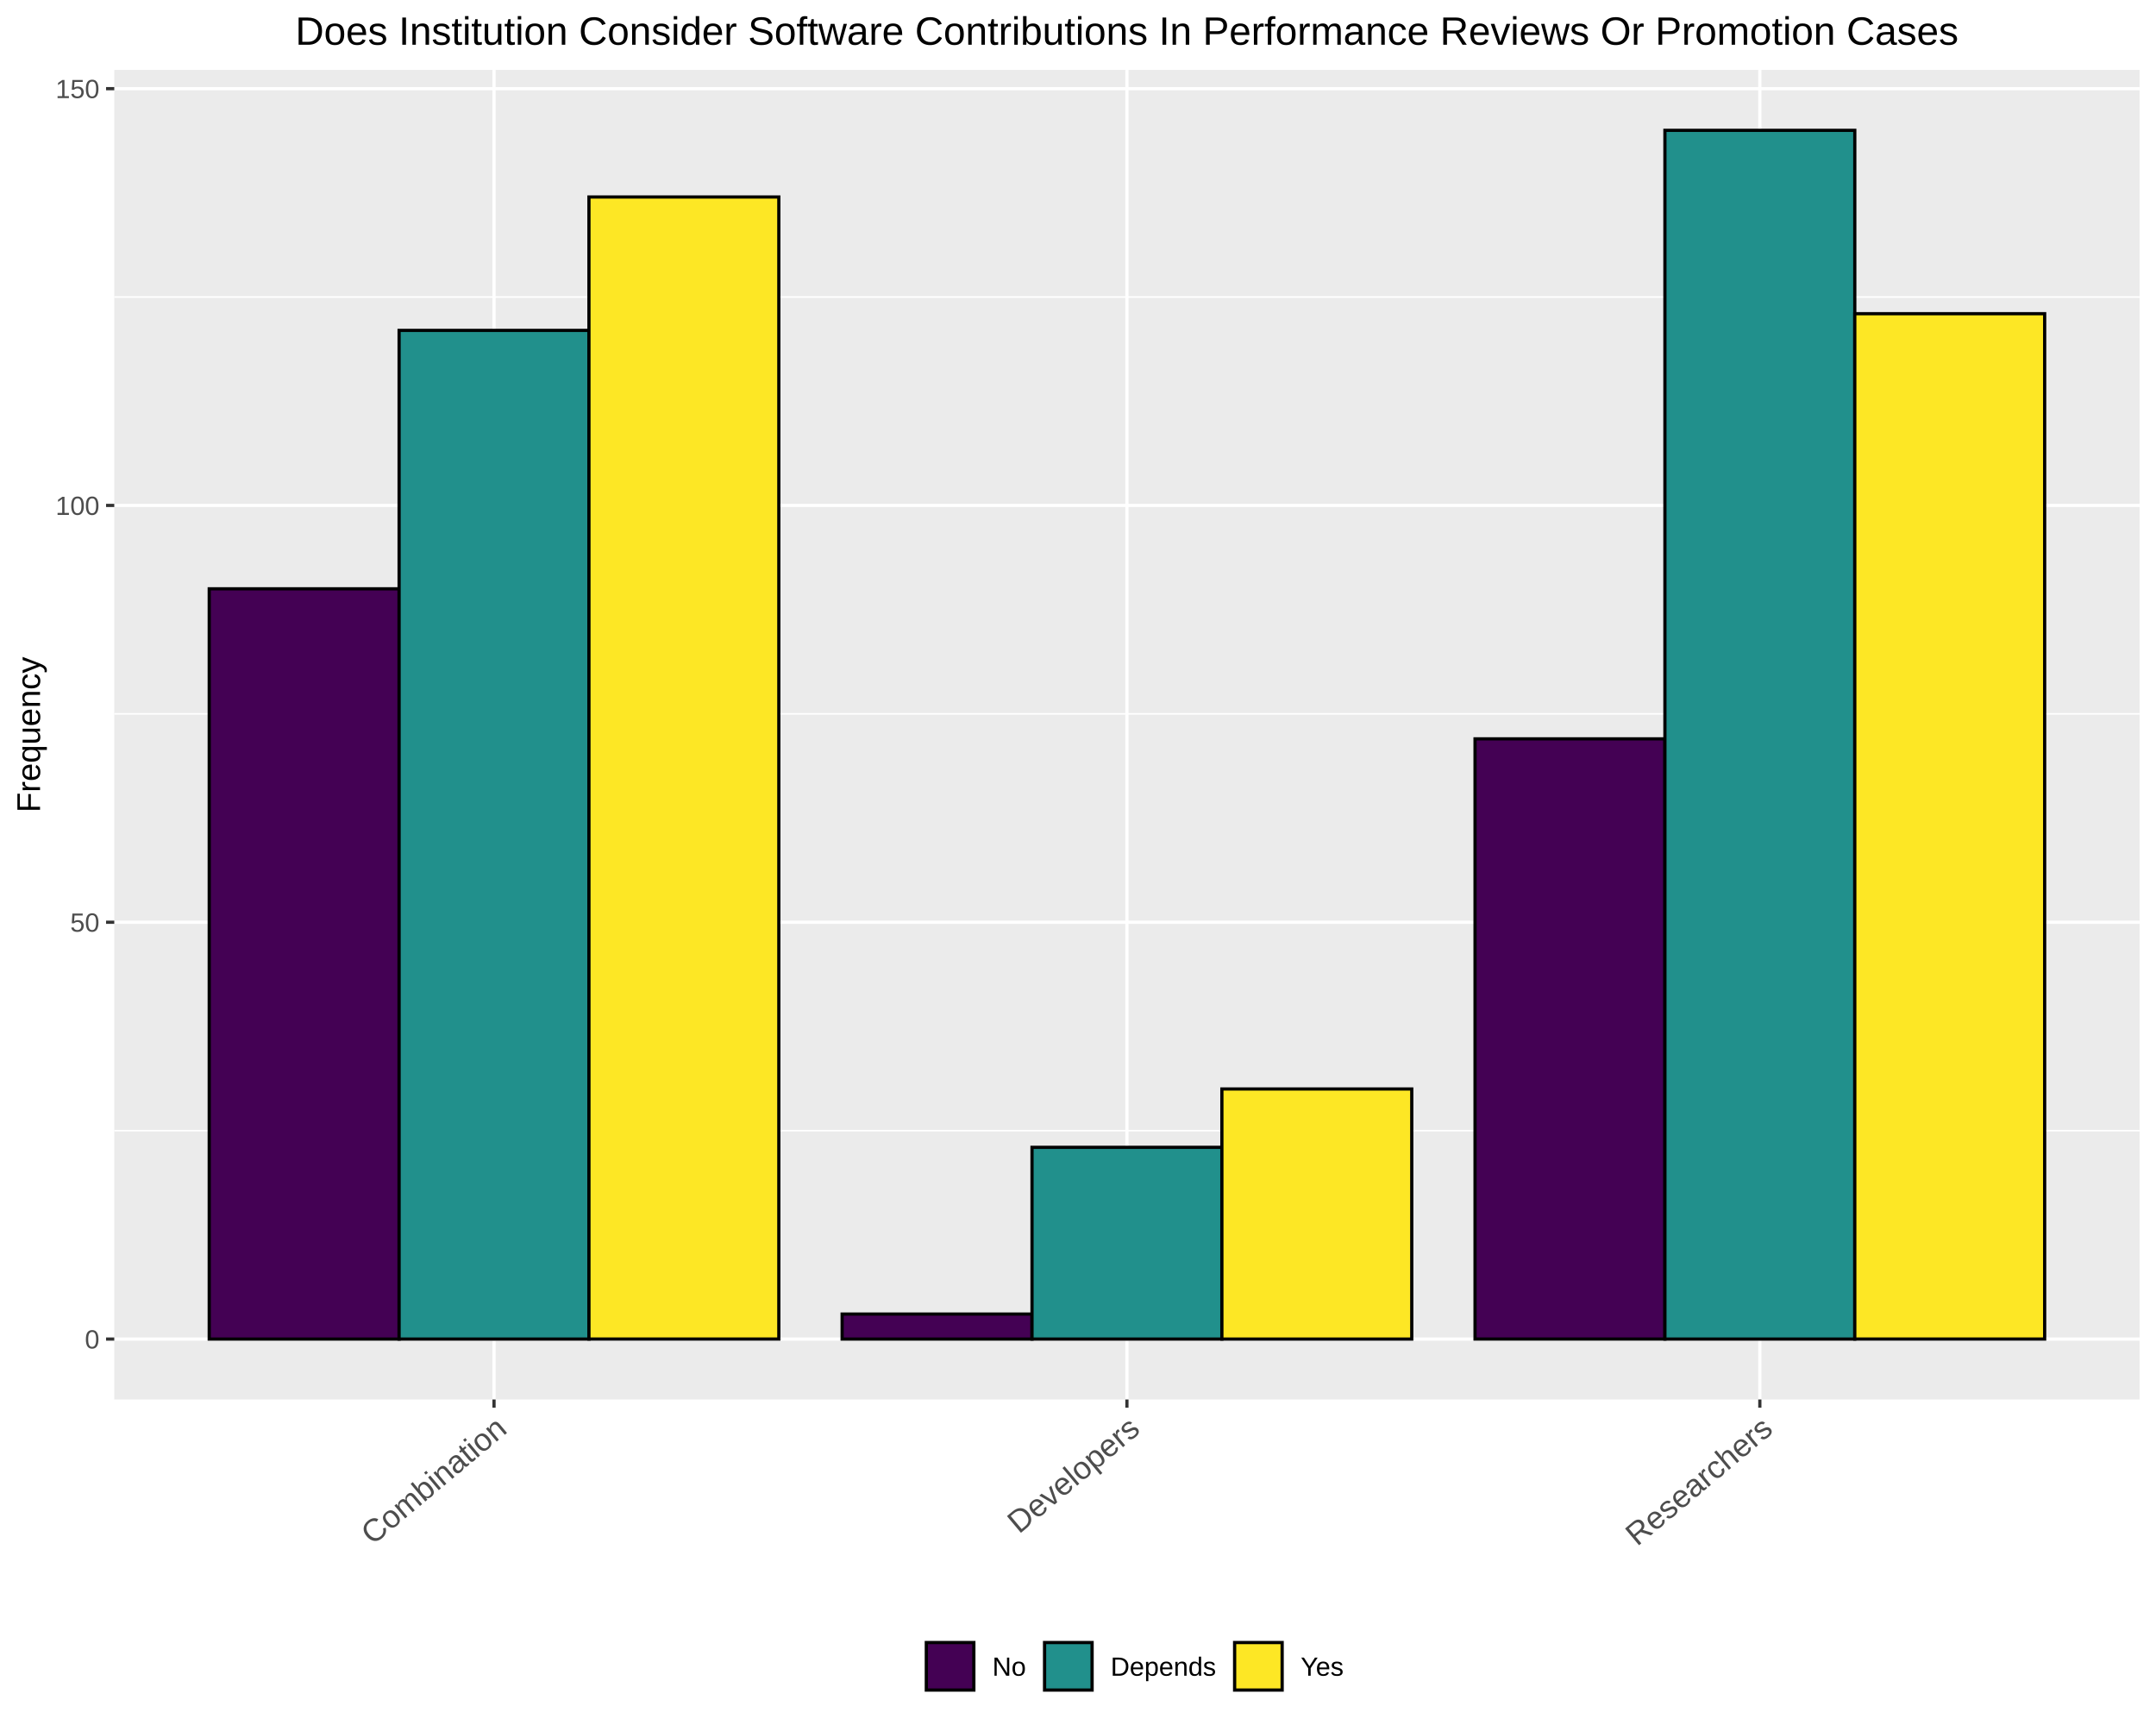
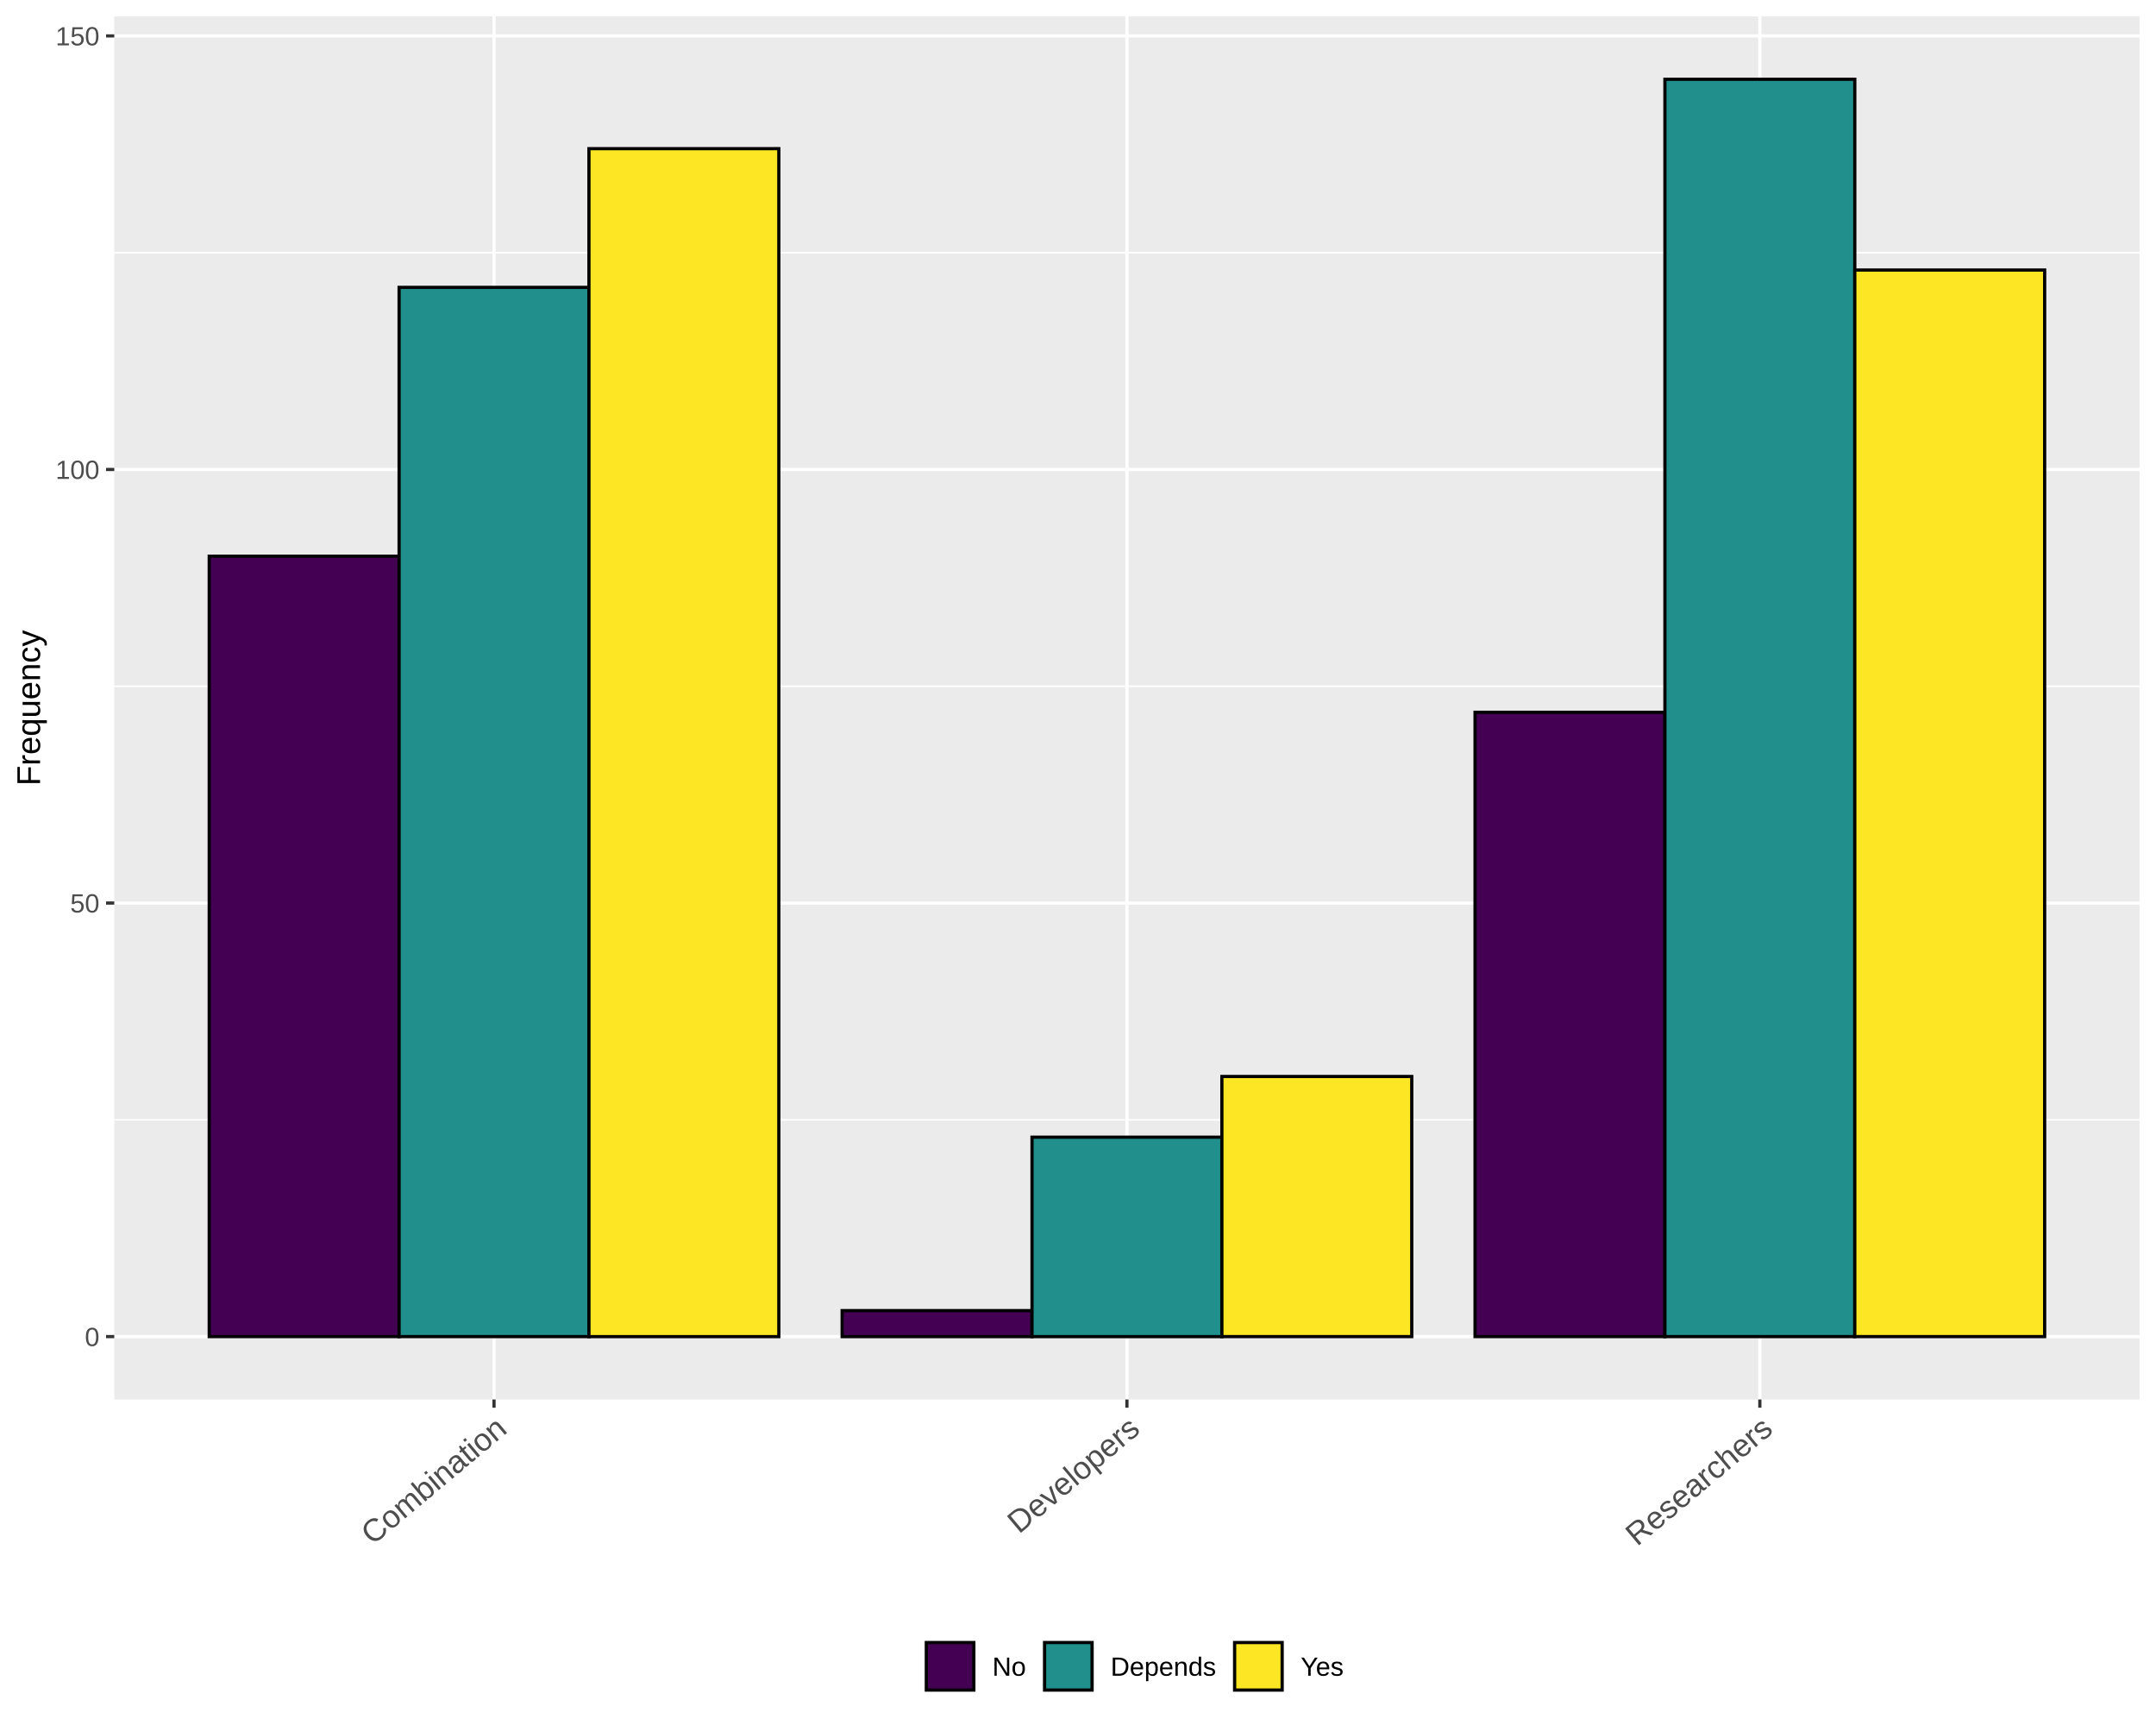
<svg xmlns="http://www.w3.org/2000/svg" class="svglite" width="720.00pt" height="576.00pt" viewBox="0 0 720.00 576.00">
  <defs>
    <style type="text/css">
    .svglite line, .svglite polyline, .svglite polygon, .svglite path, .svglite rect, .svglite circle {
      fill: none;
      stroke: #000000;
      stroke-linecap: round;
      stroke-linejoin: round;
      stroke-miterlimit: 10.00;
    }
    .svglite text {
      white-space: pre;
    }
  </style>
  </defs>
  <rect width="100%" height="100%" style="stroke: none; fill: #FFFFFF;" />
  <defs>
    <clipPath id="cpMC4wMHw3MjAuMDB8MC4wMHw1NzYuMDA=">
      <rect x="0.00" y="0.00" width="720.00" height="576.00" />
    </clipPath>
  </defs>
  <g clip-path="url(#cpMC4wMHw3MjAuMDB8MC4wMHw1NzYuMDA=)">
    <rect x="0.00" y="0.00" width="720.00" height="576.00" style="stroke-width: 1.07; stroke: #FFFFFF; fill: #FFFFFF;" />
  </g>
  <defs>
-     <clipPath id="cpMzguMTZ8NzE0LjUyfDIzLjM0fDQ2Ny4zMQ==">
-       <rect x="38.16" y="23.34" width="676.36" height="443.97" />
+     <clipPath id="cpMzguMTZ8NzE0LjUyfDUuNDh8NDY3LjMx">
+       <rect x="38.16" y="5.48" width="676.36" height="461.83" />
    </clipPath>
  </defs>
-   <g clip-path="url(#cpMzguMTZ8NzE0LjUyfDIzLjM0fDQ2Ny4zMQ==)">
-     <rect x="38.16" y="23.34" width="676.36" height="443.97" style="stroke-width: 1.07; stroke: none; fill: #EBEBEB;" />
-     <polyline points="38.16,377.54 714.52,377.54 " style="stroke-width: 0.53; stroke: #FFFFFF; stroke-linecap: butt;" />
-     <polyline points="38.16,238.36 714.52,238.36 " style="stroke-width: 0.53; stroke: #FFFFFF; stroke-linecap: butt;" />
-     <polyline points="38.16,99.19 714.52,99.19 " style="stroke-width: 0.53; stroke: #FFFFFF; stroke-linecap: butt;" />
-     <polyline points="38.16,447.13 714.52,447.13 " style="stroke-width: 1.07; stroke: #FFFFFF; stroke-linecap: butt;" />
-     <polyline points="38.16,307.95 714.52,307.95 " style="stroke-width: 1.07; stroke: #FFFFFF; stroke-linecap: butt;" />
-     <polyline points="38.16,168.77 714.52,168.77 " style="stroke-width: 1.07; stroke: #FFFFFF; stroke-linecap: butt;" />
-     <polyline points="38.16,29.60 714.52,29.60 " style="stroke-width: 1.07; stroke: #FFFFFF; stroke-linecap: butt;" />
-     <polyline points="164.98,467.31 164.98,23.34 " style="stroke-width: 1.07; stroke: #FFFFFF; stroke-linecap: butt;" />
-     <polyline points="376.34,467.31 376.34,23.34 " style="stroke-width: 1.07; stroke: #FFFFFF; stroke-linecap: butt;" />
-     <polyline points="587.70,467.31 587.70,23.34 " style="stroke-width: 1.07; stroke: #FFFFFF; stroke-linecap: butt;" />
-     <rect x="69.87" y="196.61" width="63.41" height="250.52" style="stroke-width: 1.07; stroke-linecap: square; stroke-linejoin: miter; fill: #440154;" />
-     <rect x="133.28" y="110.32" width="63.41" height="336.81" style="stroke-width: 1.07; stroke-linecap: square; stroke-linejoin: miter; fill: #21908C;" />
-     <rect x="196.68" y="65.78" width="63.41" height="381.34" style="stroke-width: 1.07; stroke-linecap: square; stroke-linejoin: miter; fill: #FDE725;" />
-     <rect x="281.23" y="438.78" width="63.41" height="8.35" style="stroke-width: 1.07; stroke-linecap: square; stroke-linejoin: miter; fill: #440154;" />
-     <rect x="344.64" y="383.11" width="63.41" height="64.02" style="stroke-width: 1.07; stroke-linecap: square; stroke-linejoin: miter; fill: #21908C;" />
-     <rect x="408.05" y="363.62" width="63.41" height="83.51" style="stroke-width: 1.07; stroke-linecap: square; stroke-linejoin: miter; fill: #FDE725;" />
-     <rect x="492.59" y="246.71" width="63.41" height="200.41" style="stroke-width: 1.07; stroke-linecap: square; stroke-linejoin: miter; fill: #440154;" />
-     <rect x="556.00" y="43.52" width="63.41" height="403.61" style="stroke-width: 1.07; stroke-linecap: square; stroke-linejoin: miter; fill: #21908C;" />
-     <rect x="619.41" y="104.75" width="63.41" height="342.37" style="stroke-width: 1.07; stroke-linecap: square; stroke-linejoin: miter; fill: #FDE725;" />
+   <g clip-path="url(#cpMzguMTZ8NzE0LjUyfDUuNDh8NDY3LjMx)">
+     <rect x="38.16" y="5.48" width="676.36" height="461.83" style="stroke-width: 1.07; stroke: none; fill: #EBEBEB;" />
+     <polyline points="38.16,373.93 714.52,373.93 " style="stroke-width: 0.53; stroke: #FFFFFF; stroke-linecap: butt;" />
+     <polyline points="38.16,229.15 714.52,229.15 " style="stroke-width: 0.53; stroke: #FFFFFF; stroke-linecap: butt;" />
+     <polyline points="38.16,84.38 714.52,84.38 " style="stroke-width: 0.53; stroke: #FFFFFF; stroke-linecap: butt;" />
+     <polyline points="38.16,446.31 714.52,446.31 " style="stroke-width: 1.07; stroke: #FFFFFF; stroke-linecap: butt;" />
+     <polyline points="38.16,301.54 714.52,301.54 " style="stroke-width: 1.07; stroke: #FFFFFF; stroke-linecap: butt;" />
+     <polyline points="38.16,156.77 714.52,156.77 " style="stroke-width: 1.07; stroke: #FFFFFF; stroke-linecap: butt;" />
+     <polyline points="38.16,11.99 714.52,11.99 " style="stroke-width: 1.07; stroke: #FFFFFF; stroke-linecap: butt;" />
+     <polyline points="164.98,467.31 164.98,5.48 " style="stroke-width: 1.07; stroke: #FFFFFF; stroke-linecap: butt;" />
+     <polyline points="376.34,467.31 376.34,5.48 " style="stroke-width: 1.07; stroke: #FFFFFF; stroke-linecap: butt;" />
+     <polyline points="587.70,467.31 587.70,5.48 " style="stroke-width: 1.07; stroke: #FFFFFF; stroke-linecap: butt;" />
+     <rect x="69.87" y="185.72" width="63.41" height="260.59" style="stroke-width: 1.07; stroke-linecap: square; stroke-linejoin: miter; fill: #440154;" />
+     <rect x="133.28" y="95.96" width="63.41" height="350.35" style="stroke-width: 1.07; stroke-linecap: square; stroke-linejoin: miter; fill: #21908C;" />
+     <rect x="196.68" y="49.64" width="63.41" height="396.68" style="stroke-width: 1.07; stroke-linecap: square; stroke-linejoin: miter; fill: #FDE725;" />
+     <rect x="281.23" y="437.63" width="63.41" height="8.69" style="stroke-width: 1.07; stroke-linecap: square; stroke-linejoin: miter; fill: #440154;" />
+     <rect x="344.64" y="379.72" width="63.41" height="66.60" style="stroke-width: 1.07; stroke-linecap: square; stroke-linejoin: miter; fill: #21908C;" />
+     <rect x="408.05" y="359.45" width="63.41" height="86.86" style="stroke-width: 1.07; stroke-linecap: square; stroke-linejoin: miter; fill: #FDE725;" />
+     <rect x="492.59" y="237.84" width="63.41" height="208.47" style="stroke-width: 1.07; stroke-linecap: square; stroke-linejoin: miter; fill: #440154;" />
+     <rect x="556.00" y="26.47" width="63.41" height="419.84" style="stroke-width: 1.07; stroke-linecap: square; stroke-linejoin: miter; fill: #21908C;" />
+     <rect x="619.41" y="90.17" width="63.41" height="356.14" style="stroke-width: 1.07; stroke-linecap: square; stroke-linejoin: miter; fill: #FDE725;" />
  </g>
  <g clip-path="url(#cpMC4wMHw3MjAuMDB8MC4wMHw1NzYuMDA=)">
-     <text x="33.23" y="450.28" text-anchor="end" style="font-size: 8.80px;fill: #4D4D4D; font-family: &quot;Arial&quot;;" textLength="4.90px" lengthAdjust="spacingAndGlyphs">0</text>
-     <text x="33.23" y="311.10" text-anchor="end" style="font-size: 8.80px;fill: #4D4D4D; font-family: &quot;Arial&quot;;" textLength="9.79px" lengthAdjust="spacingAndGlyphs">50</text>
-     <text x="33.23" y="171.93" text-anchor="end" style="font-size: 8.80px;fill: #4D4D4D; font-family: &quot;Arial&quot;;" textLength="14.69px" lengthAdjust="spacingAndGlyphs">100</text>
-     <text x="33.23" y="32.75" text-anchor="end" style="font-size: 8.80px;fill: #4D4D4D; font-family: &quot;Arial&quot;;" textLength="14.69px" lengthAdjust="spacingAndGlyphs">150</text>
-     <polyline points="35.42,447.13 38.16,447.13 " style="stroke-width: 1.07; stroke: #333333; stroke-linecap: butt;" />
-     <polyline points="35.42,307.95 38.16,307.95 " style="stroke-width: 1.07; stroke: #333333; stroke-linecap: butt;" />
-     <polyline points="35.42,168.77 38.16,168.77 " style="stroke-width: 1.07; stroke: #333333; stroke-linecap: butt;" />
-     <polyline points="35.42,29.60 38.16,29.60 " style="stroke-width: 1.07; stroke: #333333; stroke-linecap: butt;" />
+     <text x="33.23" y="449.47" text-anchor="end" style="font-size: 8.80px;fill: #4D4D4D; font-family: &quot;Arial&quot;;" textLength="4.90px" lengthAdjust="spacingAndGlyphs">0</text>
+     <text x="33.23" y="304.69" text-anchor="end" style="font-size: 8.80px;fill: #4D4D4D; font-family: &quot;Arial&quot;;" textLength="9.79px" lengthAdjust="spacingAndGlyphs">50</text>
+     <text x="33.23" y="159.92" text-anchor="end" style="font-size: 8.80px;fill: #4D4D4D; font-family: &quot;Arial&quot;;" textLength="14.69px" lengthAdjust="spacingAndGlyphs">100</text>
+     <text x="33.23" y="15.15" text-anchor="end" style="font-size: 8.80px;fill: #4D4D4D; font-family: &quot;Arial&quot;;" textLength="14.69px" lengthAdjust="spacingAndGlyphs">150</text>
+     <polyline points="35.42,446.31 38.16,446.31 " style="stroke-width: 1.07; stroke: #333333; stroke-linecap: butt;" />
+     <polyline points="35.42,301.54 38.16,301.54 " style="stroke-width: 1.07; stroke: #333333; stroke-linecap: butt;" />
+     <polyline points="35.42,156.77 38.16,156.77 " style="stroke-width: 1.07; stroke: #333333; stroke-linecap: butt;" />
+     <polyline points="35.42,11.99 38.16,11.99 " style="stroke-width: 1.07; stroke: #333333; stroke-linecap: butt;" />
    <polyline points="164.98,470.05 164.98,467.31 " style="stroke-width: 1.07; stroke: #333333; stroke-linecap: butt;" />
    <polyline points="376.34,470.05 376.34,467.31 " style="stroke-width: 1.07; stroke: #333333; stroke-linecap: butt;" />
    <polyline points="587.70,470.05 587.70,467.31 " style="stroke-width: 1.07; stroke: #333333; stroke-linecap: butt;" />
    <text transform="translate(169.84,478.04) rotate(-40)" text-anchor="end" style="font-size: 10.56px;fill: #4D4D4D; font-family: &quot;Arial&quot;;" textLength="59.22px" lengthAdjust="spacingAndGlyphs">Combination</text>
    <text transform="translate(381.21,478.04) rotate(-40)" text-anchor="end" style="font-size: 10.56px;fill: #4D4D4D; font-family: &quot;Arial&quot;;" textLength="53.35px" lengthAdjust="spacingAndGlyphs">Developers</text>
    <text transform="translate(592.57,478.04) rotate(-40)" text-anchor="end" style="font-size: 10.56px;fill: #4D4D4D; font-family: &quot;Arial&quot;;" textLength="59.80px" lengthAdjust="spacingAndGlyphs">Researchers</text>
-     <text transform="translate(13.37,245.32) rotate(-90)" text-anchor="middle" style="font-size: 11.00px; font-family: &quot;Arial&quot;;" textLength="51.98px" lengthAdjust="spacingAndGlyphs">Frequency</text>
+     <text transform="translate(13.37,236.39) rotate(-90)" text-anchor="middle" style="font-size: 11.00px; font-family: &quot;Arial&quot;;" textLength="51.98px" lengthAdjust="spacingAndGlyphs">Frequency</text>
    <rect x="297.68" y="542.28" width="157.31" height="28.24" style="stroke-width: 1.07; stroke: none; fill: #FFFFFF;" />
    <rect x="308.64" y="547.76" width="17.28" height="17.28" style="stroke-width: 1.07; stroke: none; fill: #F2F2F2;" />
    <rect x="309.35" y="548.47" width="15.86" height="15.86" style="stroke-width: 1.07; stroke-linecap: square; stroke-linejoin: miter; fill: #440154;" />
    <rect x="348.13" y="547.76" width="17.28" height="17.28" style="stroke-width: 1.07; stroke: none; fill: #F2F2F2;" />
    <rect x="348.84" y="548.47" width="15.86" height="15.86" style="stroke-width: 1.07; stroke-linecap: square; stroke-linejoin: miter; fill: #21908C;" />
    <rect x="411.60" y="547.76" width="17.28" height="17.28" style="stroke-width: 1.07; stroke: none; fill: #F2F2F2;" />
    <rect x="412.31" y="548.47" width="15.86" height="15.86" style="stroke-width: 1.07; stroke-linecap: square; stroke-linejoin: miter; fill: #FDE725;" />
    <text x="331.40" y="559.55" style="font-size: 8.80px; font-family: &quot;Arial&quot;;" textLength="11.25px" lengthAdjust="spacingAndGlyphs">No</text>
    <text x="370.89" y="559.55" style="font-size: 8.80px; font-family: &quot;Arial&quot;;" textLength="35.23px" lengthAdjust="spacingAndGlyphs">Depends</text>
    <text x="434.36" y="559.55" style="font-size: 8.80px; font-family: &quot;Arial&quot;;" textLength="15.16px" lengthAdjust="spacingAndGlyphs">Yes</text>
-     <text x="376.34" y="14.94" text-anchor="middle" style="font-size: 13.20px; font-family: &quot;Arial&quot;;" textLength="555.00px" lengthAdjust="spacingAndGlyphs">Does Institution Consider Software Contributions In Performance Reviews Or Promotion Cases</text>
  </g>
</svg>
